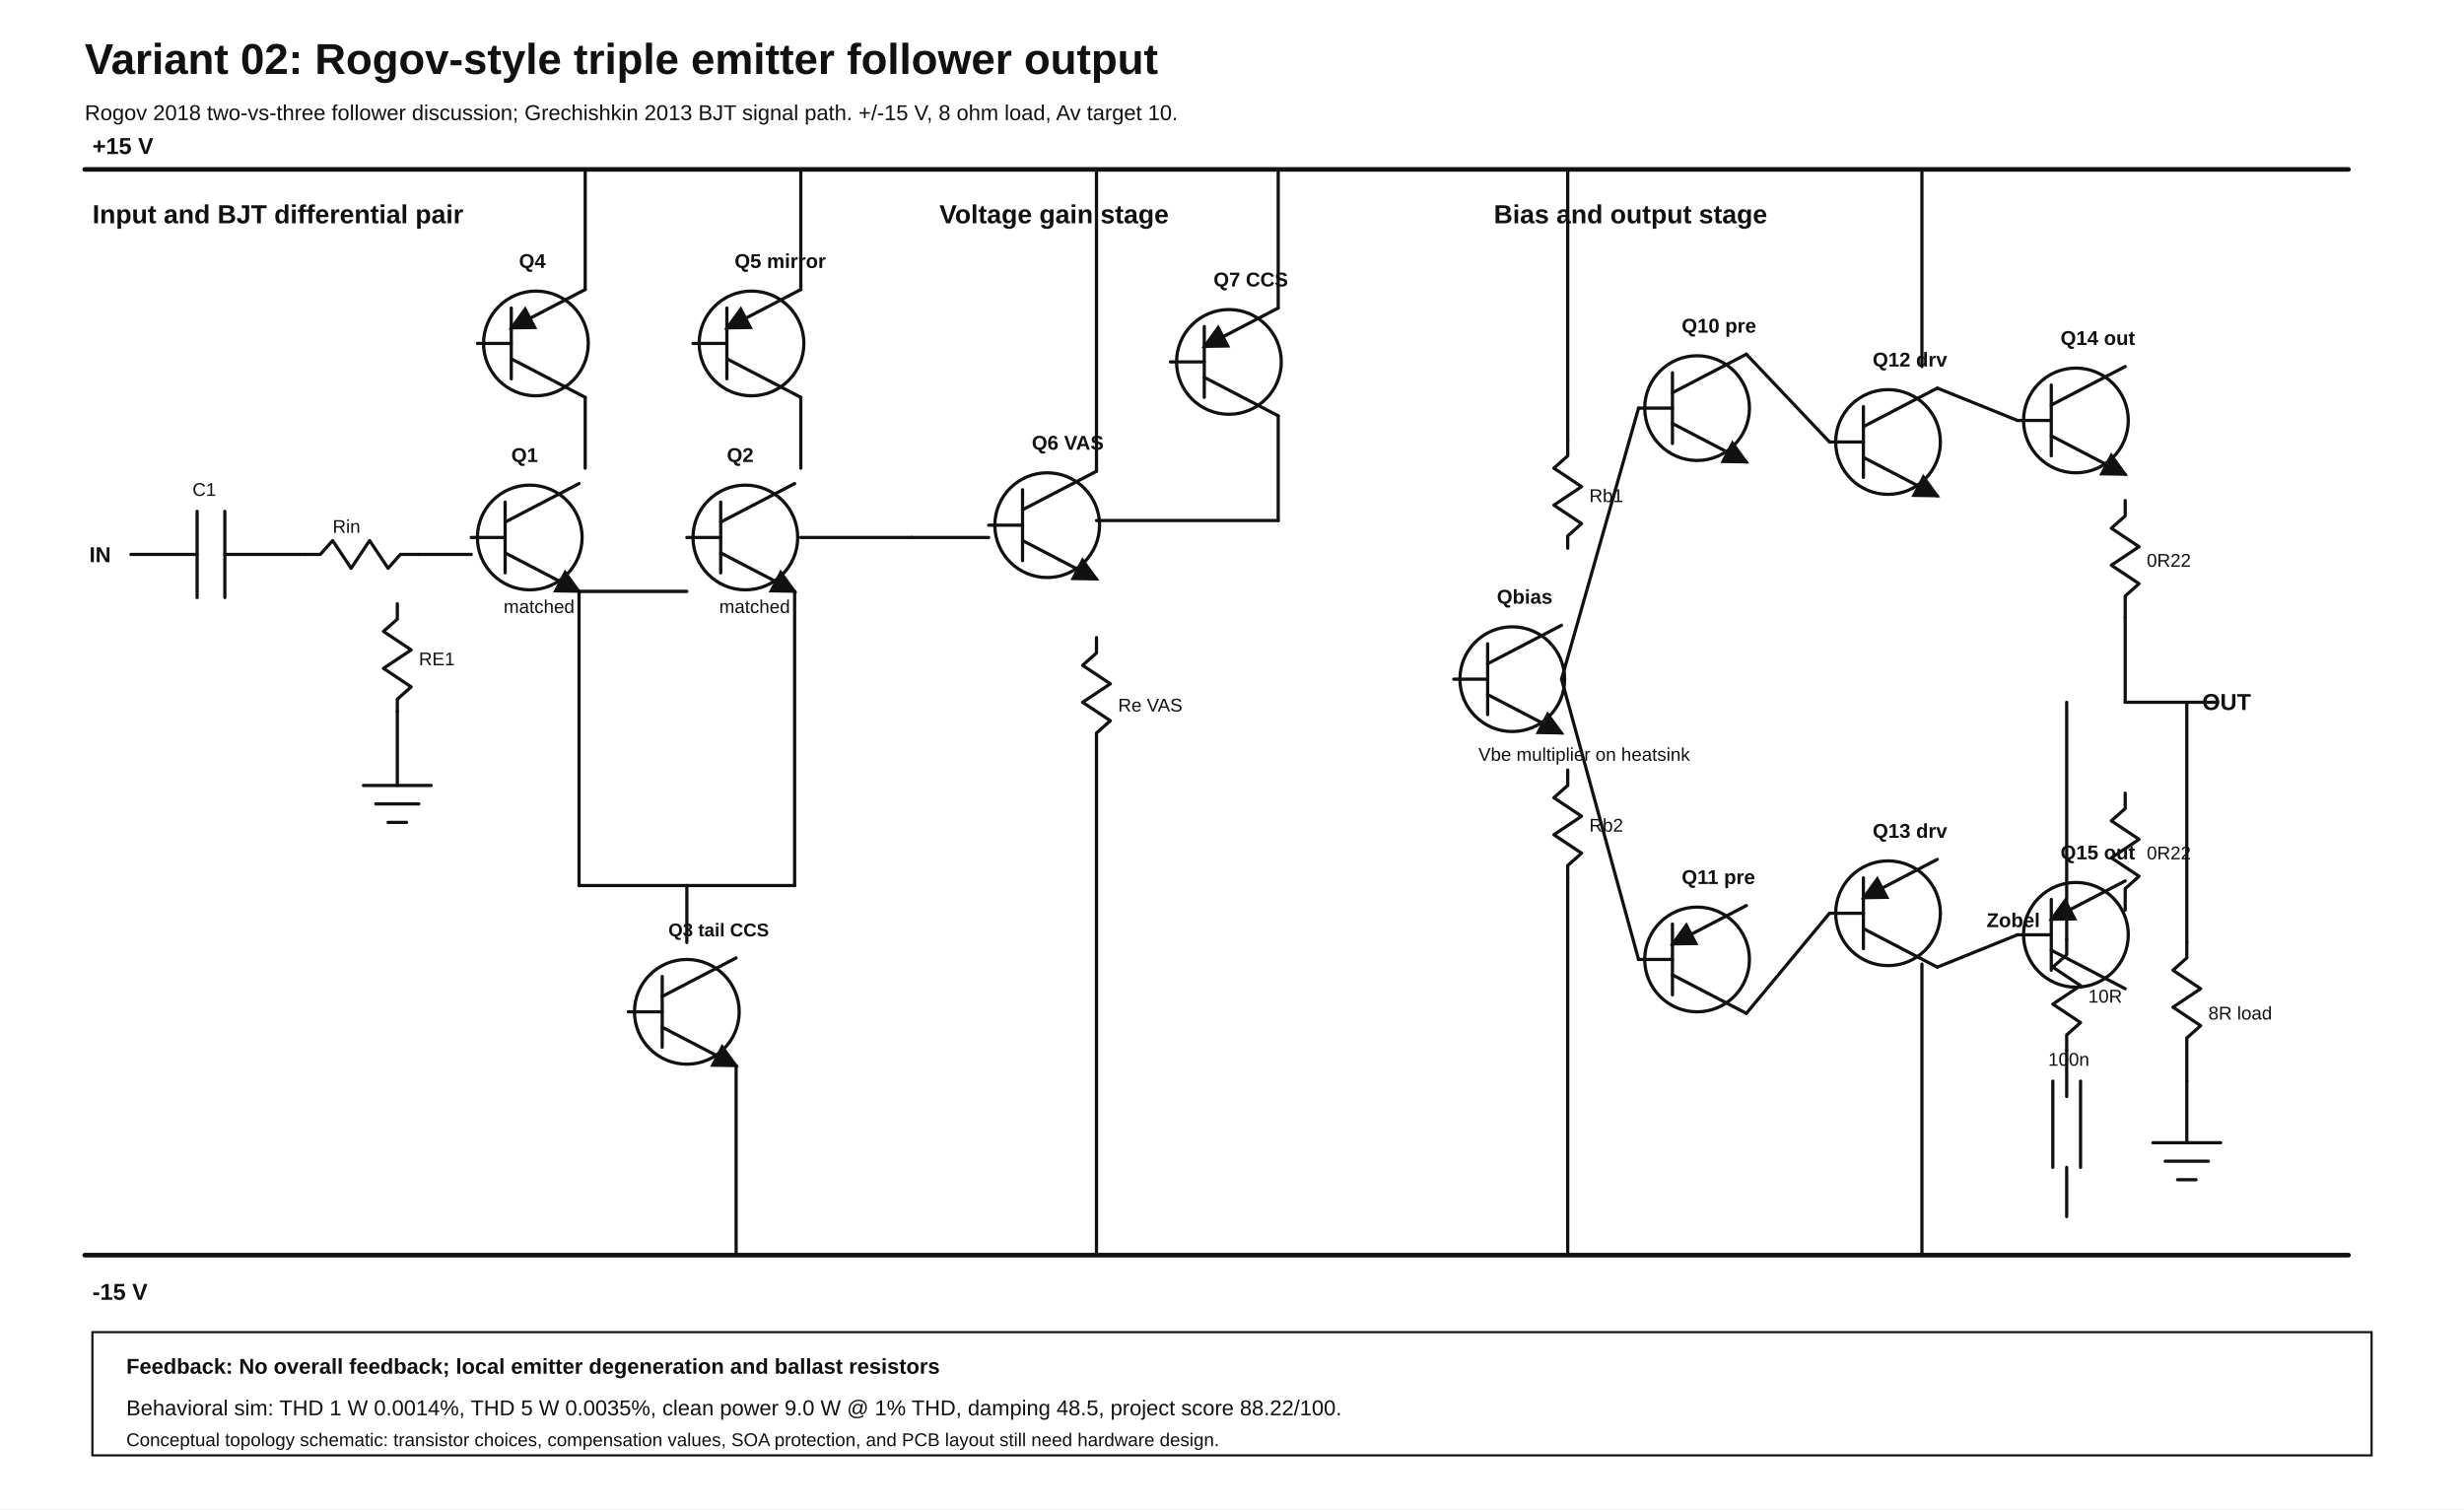
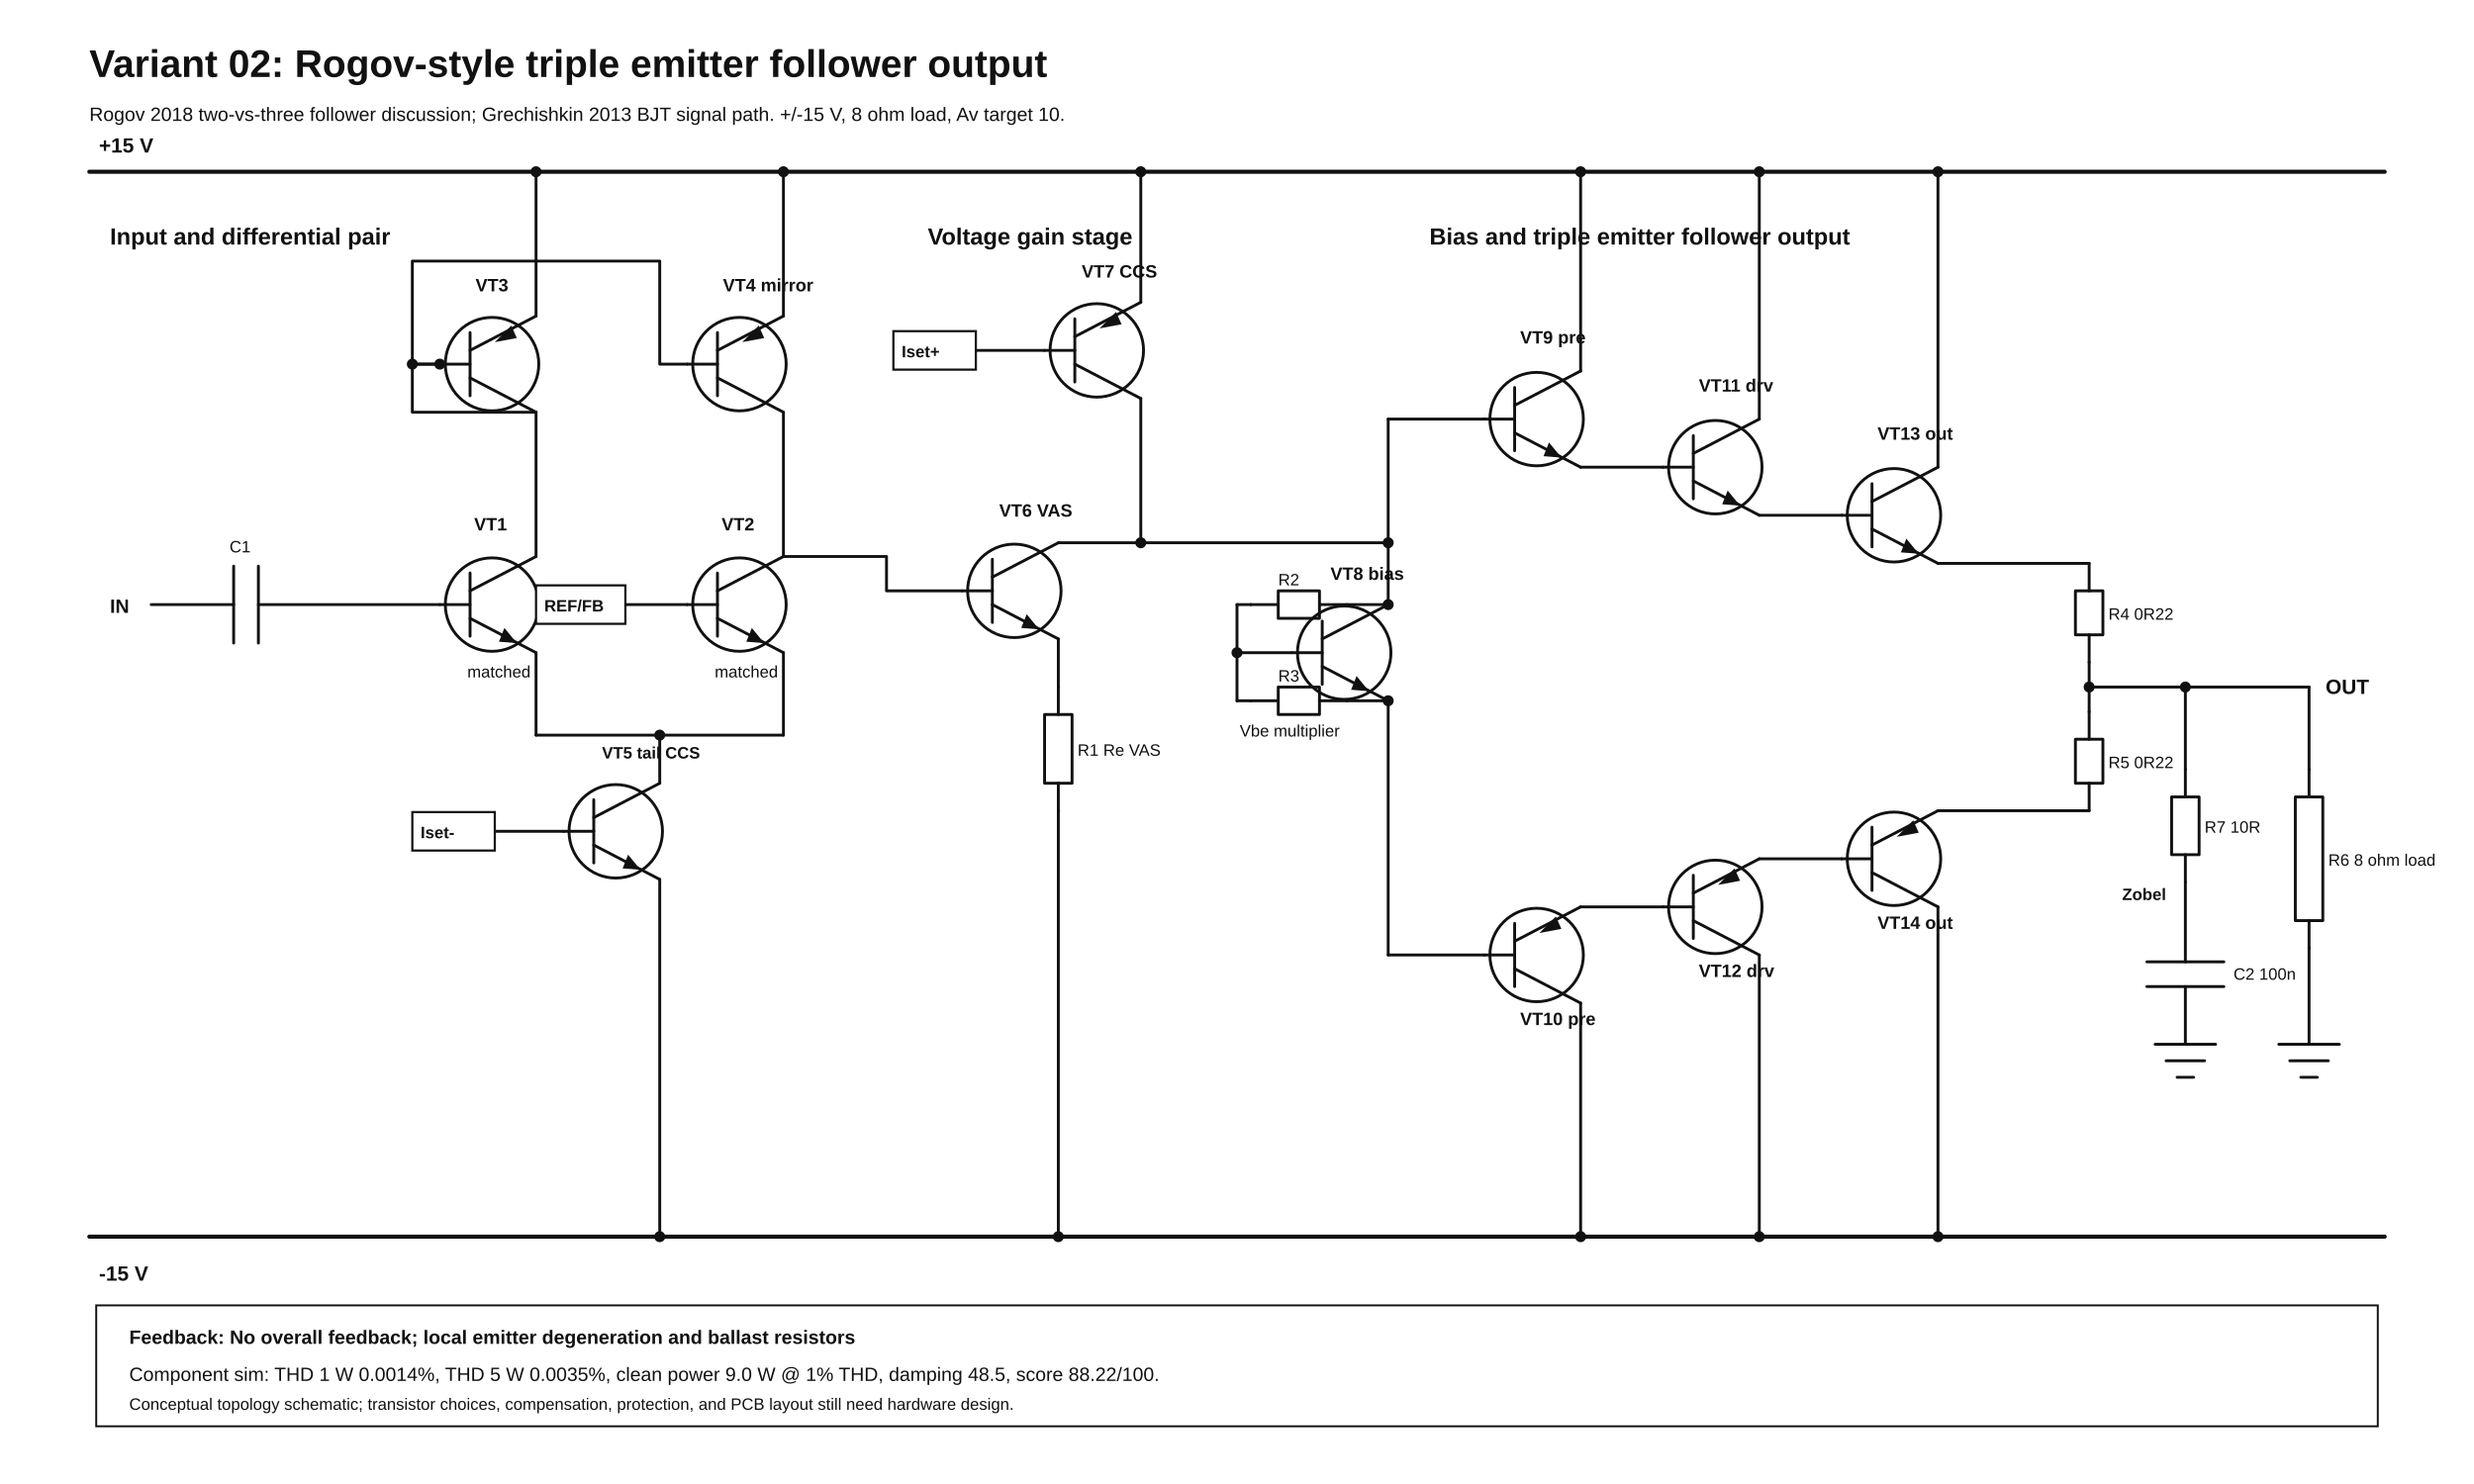
- <svg xmlns="http://www.w3.org/2000/svg" width="1600" height="980" viewBox="0 0 1600 980">
+ <svg xmlns="http://www.w3.org/2000/svg" width="1800" height="1080" viewBox="0 0 1800 1080">
  <defs>
    <style>
    .wire { stroke:#111; stroke-width:2.1; fill:none; stroke-linecap:round; stroke-linejoin:round; }
    .thin { stroke:#111; stroke-width:1.35; fill:none; stroke-linecap:round; stroke-linejoin:round; }
    .rail { stroke:#111; stroke-width:3; fill:none; stroke-linecap:round; }
    .dash { stroke:#111; stroke-width:1.9; fill:none; stroke-linecap:round; stroke-linejoin:round; stroke-dasharray:8 7; }
    .sym { stroke:#111; stroke-width:2.1; fill:none; stroke-linecap:round; stroke-linejoin:round; }
    .dot { fill:#111; }
    .panel { fill:#fff; stroke:#111; stroke-width:1.4; }
  </style>
-     <marker id="arrow" markerWidth="8" markerHeight="8" refX="7" refY="4" orient="auto">
-       <path d="M0,0 L8,4 L0,8 z" fill="#111" />
-     </marker>
    <g id="npn">
      <circle cx="38" cy="45" r="34" class="sym" />
      <line x1="0" y1="45" x2="22" y2="45" class="sym" />
      <line x1="22" y1="22" x2="22" y2="68" class="sym" />
      <line x1="22" y1="35" x2="70" y2="10" class="sym" />
-       <line x1="22" y1="55" x2="70" y2="80" class="sym" marker-end="url(#arrow)" />
+       <line x1="22" y1="55" x2="70" y2="80" class="sym" />
+       <polygon points="56,73 43,72 47,62" fill="#111" />
    </g>
    <g id="pnp">
      <circle cx="38" cy="45" r="34" class="sym" />
      <line x1="0" y1="45" x2="22" y2="45" class="sym" />
      <line x1="22" y1="22" x2="22" y2="68" class="sym" />
      <line x1="22" y1="55" x2="70" y2="80" class="sym" />
-       <line x1="70" y1="10" x2="22" y2="35" class="sym" marker-end="url(#arrow)" />
+       <line x1="70" y1="10" x2="22" y2="35" class="sym" />
+       <polygon points="40,29 56,26 52,17" fill="#111" />
    </g>
    <g id="ground">
      <line x1="0" y1="0" x2="44" y2="0" class="wire" />
      <line x1="8" y1="12" x2="36" y2="12" class="wire" />
      <line x1="16" y1="24" x2="28" y2="24" class="wire" />
    </g>
  </defs>
  <rect width="100%" height="100%" fill="#fff" />
-   <text x="55" y="48" font-family="Arial, Helvetica, sans-serif" font-size="28" font-weight="700" fill="#111">Variant 02: Rogov-style triple emitter follower output</text>
-   <text x="55" y="78" font-family="Arial, Helvetica, sans-serif" font-size="14" font-weight="400" fill="#111">Rogov 2018 two-vs-three follower discussion; Grechishkin 2013 BJT signal path. +/-15 V, 8 ohm load, Av target 10.</text>
-   <line x1="55" y1="110" x2="1525" y2="110" class="rail" />
-   <line x1="55" y1="815" x2="1525" y2="815" class="rail" />
-   <text x="60" y="100" font-family="Arial, Helvetica, sans-serif" font-size="15" font-weight="700" fill="#111">+15 V</text>
-   <text x="60" y="844" font-family="Arial, Helvetica, sans-serif" font-size="15" font-weight="700" fill="#111">-15 V</text>
-   <text x="60" y="145" font-family="Arial, Helvetica, sans-serif" font-size="17" font-weight="700" fill="#111">Input and BJT differential pair</text>
-   <text x="58" y="365" font-family="Arial, Helvetica, sans-serif" font-size="14" font-weight="700" fill="#111">IN</text>
-   <line x1="85" y1="360" x2="128" y2="360" class="wire" />
-   <line x1="128" y1="332" x2="128" y2="388" class="wire" />
-   <line x1="146" y1="332" x2="146" y2="388" class="wire" />
-   <text x="125" y="322" font-family="Arial, Helvetica, sans-serif" font-size="12" font-weight="400" fill="#111">C1</text>
-   <line x1="146" y1="360" x2="198" y2="360" class="wire" />
-   <polyline points="198,360 208,360 216,351 228,369 240,351 252,369 260,360 272,360" class="wire" />
-   <text x="216" y="346" font-family="Arial, Helvetica, sans-serif" font-size="12" font-weight="400" fill="#111">Rin</text>
-   <line x1="272" y1="360" x2="306" y2="360" class="wire" />
-   <use href="#npn" transform="translate(306,304)" />
-   <use href="#npn" transform="translate(446,304)" />
-   <text x="332" y="300" font-family="Arial, Helvetica, sans-serif" font-size="13" font-weight="700" fill="#111">Q1</text>
-   <text x="472" y="300" font-family="Arial, Helvetica, sans-serif" font-size="13" font-weight="700" fill="#111">Q2</text>
-   <text x="327" y="398" font-family="Arial, Helvetica, sans-serif" font-size="12" font-weight="400" fill="#111">matched</text>
-   <text x="467" y="398" font-family="Arial, Helvetica, sans-serif" font-size="12" font-weight="400" fill="#111">matched</text>
-   <line x1="376" y1="384" x2="446" y2="384" class="wire" />
-   <line x1="376" y1="384" x2="376" y2="575" class="wire" />
-   <line x1="516" y1="384" x2="516" y2="575" class="wire" />
-   <line x1="376" y1="575" x2="516" y2="575" class="wire" />
-   <use href="#npn" transform="translate(408,612)" />
-   <text x="434" y="608" font-family="Arial, Helvetica, sans-serif" font-size="12" font-weight="700" fill="#111">Q3 tail CCS</text>
-   <line x1="446" y1="575" x2="446" y2="612" class="wire" />
-   <line x1="478" y1="692" x2="478" y2="815" class="wire" />
-   <use href="#pnp" transform="translate(310,178)" />
-   <use href="#pnp" transform="translate(450,178)" />
-   <text x="337" y="174" font-family="Arial, Helvetica, sans-serif" font-size="13" font-weight="700" fill="#111">Q4</text>
-   <text x="477" y="174" font-family="Arial, Helvetica, sans-serif" font-size="13" font-weight="700" fill="#111">Q5 mirror</text>
-   <line x1="380" y1="188" x2="380" y2="110" class="wire" />
-   <line x1="520" y1="188" x2="520" y2="110" class="wire" />
-   <line x1="380" y1="258" x2="380" y2="304" class="wire" />
-   <line x1="520" y1="258" x2="520" y2="304" class="wire" />
-   <line x1="520" y1="349" x2="592" y2="349" class="wire" />
-   <polyline points="258,392 258,402 249,410 267,422 249,434 267,446 258,454 258,462" class="wire" />
-   <text x="272" y="432" font-family="Arial, Helvetica, sans-serif" font-size="12" font-weight="400" fill="#111">RE1</text>
-   <line x1="258" y1="462" x2="258" y2="510" class="wire" />
-   <use href="#ground" transform="translate(236,510)" />
-   <text x="610" y="145" font-family="Arial, Helvetica, sans-serif" font-size="17" font-weight="700" fill="#111">Voltage gain stage</text>
-   <use href="#npn" transform="translate(642,296)" />
-   <text x="670" y="292" font-family="Arial, Helvetica, sans-serif" font-size="13" font-weight="700" fill="#111">Q6 VAS</text>
-   <line x1="592" y1="349" x2="642" y2="349" class="wire" />
-   <line x1="712" y1="306" x2="712" y2="110" class="wire" />
-   <polyline points="712,414 712,424 703,432 721,444 703,456 721,468 712,476 712,500" class="wire" />
-   <text x="726" y="462" font-family="Arial, Helvetica, sans-serif" font-size="12" font-weight="400" fill="#111">Re VAS</text>
-   <line x1="712" y1="500" x2="712" y2="815" class="wire" />
-   <use href="#pnp" transform="translate(760,190)" />
-   <text x="788" y="186" font-family="Arial, Helvetica, sans-serif" font-size="13" font-weight="700" fill="#111">Q7 CCS</text>
-   <line x1="830" y1="200" x2="830" y2="110" class="wire" />
-   <line x1="830" y1="270" x2="830" y2="338" class="wire" />
-   <line x1="712" y1="338" x2="830" y2="338" class="wire" />
-   <text x="970" y="145" font-family="Arial, Helvetica, sans-serif" font-size="17" font-weight="700" fill="#111">Bias and output stage</text>
-   <use href="#npn" transform="translate(944,396)" />
-   <text x="972" y="392" font-family="Arial, Helvetica, sans-serif" font-size="13" font-weight="700" fill="#111">Qbias</text>
-   <text x="960" y="494" font-family="Arial, Helvetica, sans-serif" font-size="12" font-weight="400" fill="#111">Vbe multiplier on heatsink</text>
-   <polyline points="1018,286 1018,296 1009,304 1027,316 1009,328 1027,340 1018,348 1018,356" class="wire" />
-   <text x="1032" y="326" font-family="Arial, Helvetica, sans-serif" font-size="12" font-weight="400" fill="#111">Rb1</text>
-   <polyline points="1018,500 1018,510 1009,518 1027,530 1009,542 1027,554 1018,562 1018,570" class="wire" />
-   <text x="1032" y="540" font-family="Arial, Helvetica, sans-serif" font-size="12" font-weight="400" fill="#111">Rb2</text>
-   <line x1="1018" y1="286" x2="1018" y2="110" class="wire" />
-   <line x1="1018" y1="570" x2="1018" y2="815" class="wire" />
-   <use href="#npn" transform="translate(1064,220)" />
-   <use href="#pnp" transform="translate(1064,578)" />
-   <use href="#npn" transform="translate(1188,242)" />
-   <use href="#pnp" transform="translate(1188,548)" />
-   <use href="#npn" transform="translate(1310,228)" />
-   <use href="#pnp" transform="translate(1310,562)" />
-   <text x="1092" y="216" font-family="Arial, Helvetica, sans-serif" font-size="13" font-weight="700" fill="#111">Q10 pre</text>
-   <text x="1092" y="574" font-family="Arial, Helvetica, sans-serif" font-size="13" font-weight="700" fill="#111">Q11 pre</text>
-   <text x="1216" y="238" font-family="Arial, Helvetica, sans-serif" font-size="13" font-weight="700" fill="#111">Q12 drv</text>
-   <text x="1216" y="544" font-family="Arial, Helvetica, sans-serif" font-size="13" font-weight="700" fill="#111">Q13 drv</text>
-   <text x="1338" y="224" font-family="Arial, Helvetica, sans-serif" font-size="13" font-weight="700" fill="#111">Q14 out</text>
-   <text x="1338" y="558" font-family="Arial, Helvetica, sans-serif" font-size="13" font-weight="700" fill="#111">Q15 out</text>
-   <line x1="1014" y1="441" x2="1064" y2="265" class="wire" />
-   <line x1="1014" y1="441" x2="1064" y2="623" class="wire" />
-   <line x1="1134" y1="230" x2="1188" y2="287" class="wire" />
-   <line x1="1134" y1="658" x2="1188" y2="593" class="wire" />
-   <line x1="1258" y1="252" x2="1310" y2="273" class="wire" />
-   <line x1="1258" y1="628" x2="1310" y2="607" class="wire" />
-   <polyline points="1380,325 1380,335 1371,343 1389,355 1371,367 1389,379 1380,387 1380,401" class="wire" />
-   <text x="1394" y="368" font-family="Arial, Helvetica, sans-serif" font-size="12" font-weight="400" fill="#111">0R22</text>
-   <polyline points="1380,515 1380,525 1371,533 1389,545 1371,557 1389,569 1380,577 1380,591" class="wire" />
-   <text x="1394" y="558" font-family="Arial, Helvetica, sans-serif" font-size="12" font-weight="400" fill="#111">0R22</text>
-   <line x1="1380" y1="401" x2="1380" y2="456" class="wire" />
-   <line x1="1380" y1="456" x2="1440" y2="456" class="wire" />
-   <text x="1430" y="461" font-family="Arial, Helvetica, sans-serif" font-size="15" font-weight="700" fill="#111">OUT</text>
-   <line x1="1420" y1="456" x2="1420" y2="612" class="wire" />
-   <polyline points="1420,612 1420,622 1411,630 1429,642 1411,654 1429,666 1420,674 1420,702" class="wire" />
-   <text x="1434" y="662" font-family="Arial, Helvetica, sans-serif" font-size="12" font-weight="400" fill="#111">8R load</text>
-   <line x1="1420" y1="702" x2="1420" y2="742" class="wire" />
-   <use href="#ground" transform="translate(1398,742)" />
-   <line x1="1342" y1="456" x2="1342" y2="610" class="wire" />
-   <polyline points="1342,610 1342,620 1333,628 1351,640 1333,652 1351,664 1342,672 1342,682" class="wire" />
-   <text x="1356" y="651" font-family="Arial, Helvetica, sans-serif" font-size="12" font-weight="400" fill="#111">10R</text>
-   <line x1="1342" y1="682" x2="1342" y2="712" class="wire" />
-   <line x1="1333" y1="702" x2="1333" y2="758" class="wire" />
-   <line x1="1351" y1="702" x2="1351" y2="758" class="wire" />
-   <text x="1330" y="692" font-family="Arial, Helvetica, sans-serif" font-size="12" font-weight="400" fill="#111">100n</text>
-   <line x1="1342" y1="758" x2="1342" y2="790" class="wire" />
-   <text x="1290" y="602" font-family="Arial, Helvetica, sans-serif" font-size="13" font-weight="700" fill="#111">Zobel</text>
-   <line x1="1248" y1="238" x2="1248" y2="110" class="wire" />
-   <line x1="1248" y1="626" x2="1248" y2="815" class="wire" />
-   <rect x="60" y="865" width="1480" height="80" class="panel" />
-   <text x="82" y="892" font-family="Arial, Helvetica, sans-serif" font-size="14" font-weight="700" fill="#111">Feedback: No overall feedback; local emitter degeneration and ballast resistors</text>
-   <text x="82" y="919" font-family="Arial, Helvetica, sans-serif" font-size="14" font-weight="400" fill="#111">Behavioral sim: THD 1 W 0.0014%, THD 5 W 0.0035%, clean power 9.0 W @ 1% THD, damping 48.5, project score 88.22/100.</text>
-   <text x="82" y="939" font-family="Arial, Helvetica, sans-serif" font-size="12" font-weight="400" fill="#111">Conceptual topology schematic: transistor choices, compensation values, SOA protection, and PCB layout still need hardware design.</text>
+   <text x="65" y="56" font-family="Arial, Helvetica, sans-serif" font-size="28" font-weight="700" fill="#111">Variant 02: Rogov-style triple emitter follower output</text>
+   <text x="65" y="88" font-family="Arial, Helvetica, sans-serif" font-size="14" font-weight="400" fill="#111">Rogov 2018 two-vs-three follower discussion; Grechishkin 2013 BJT signal path. +/-15 V, 8 ohm load, Av target 10.</text>
+   <line x1="65" y1="125" x2="1735" y2="125" class="rail" />
+   <line x1="65" y1="900" x2="1735" y2="900" class="rail" />
+   <text x="72" y="111" font-family="Arial, Helvetica, sans-serif" font-size="15" font-weight="700" fill="#111">+15 V</text>
+   <text x="72" y="932" font-family="Arial, Helvetica, sans-serif" font-size="15" font-weight="700" fill="#111">-15 V</text>
+   <text x="80" y="178" font-family="Arial, Helvetica, sans-serif" font-size="17" font-weight="700" fill="#111">Input and differential pair</text>
+   <text x="675" y="178" font-family="Arial, Helvetica, sans-serif" font-size="17" font-weight="700" fill="#111">Voltage gain stage</text>
+   <text x="1040" y="178" font-family="Arial, Helvetica, sans-serif" font-size="17" font-weight="700" fill="#111">Bias and triple emitter follower output</text>
+   <text x="80" y="446" font-family="Arial, Helvetica, sans-serif" font-size="14" font-weight="700" fill="#111">IN</text>
+   <line x1="110" y1="440" x2="170" y2="440" class="wire" />
+   <line x1="170" y1="412" x2="170" y2="468" class="wire" />
+   <line x1="188" y1="412" x2="188" y2="468" class="wire" />
+   <text x="167" y="402" font-family="Arial, Helvetica, sans-serif" font-size="12" font-weight="400" fill="#111">C1</text>
+   <line x1="188" y1="440" x2="320" y2="440" class="wire" />
+   <use href="#npn" transform="translate(320,395)" />
+   <use href="#npn" transform="translate(500,395)" />
+   <text x="345" y="386" font-family="Arial, Helvetica, sans-serif" font-size="13" font-weight="700" fill="#111">VT1</text>
+   <text x="525" y="386" font-family="Arial, Helvetica, sans-serif" font-size="13" font-weight="700" fill="#111">VT2</text>
+   <text x="340" y="493" font-family="Arial, Helvetica, sans-serif" font-size="12" font-weight="400" fill="#111">matched</text>
+   <text x="520" y="493" font-family="Arial, Helvetica, sans-serif" font-size="12" font-weight="400" fill="#111">matched</text>
+   <line x1="390" y1="475" x2="390" y2="535" class="wire" />
+   <line x1="570" y1="475" x2="570" y2="535" class="wire" />
+   <line x1="390" y1="535" x2="480" y2="535" class="wire" />
+   <line x1="480" y1="535" x2="570" y2="535" class="wire" />
+   <circle cx="480" cy="535" r="4" class="dot" />
+   <use href="#npn" transform="translate(410,560)" />
+   <text x="438" y="552" font-family="Arial, Helvetica, sans-serif" font-size="12" font-weight="700" fill="#111">VT5 tail CCS</text>
+   <line x1="480" y1="535" x2="480" y2="570" class="wire" />
+   <line x1="480" y1="640" x2="480" y2="900" class="wire" />
+   <circle cx="480" cy="900" r="4" class="dot" />
+   <use href="#pnp" transform="translate(320,220)" />
+   <use href="#pnp" transform="translate(500,220)" />
+   <text x="346" y="212" font-family="Arial, Helvetica, sans-serif" font-size="13" font-weight="700" fill="#111">VT3</text>
+   <text x="526" y="212" font-family="Arial, Helvetica, sans-serif" font-size="13" font-weight="700" fill="#111">VT4 mirror</text>
+   <line x1="390" y1="125" x2="390" y2="230" class="wire" />
+   <circle cx="390" cy="125" r="4" class="dot" />
+   <line x1="570" y1="125" x2="570" y2="230" class="wire" />
+   <circle cx="570" cy="125" r="4" class="dot" />
+   <line x1="390" y1="300" x2="390" y2="405" class="wire" />
+   <line x1="570" y1="300" x2="570" y2="405" class="wire" />
+   <polyline points="390,300 300,300 300,265 320,265" class="wire" />
+   <polyline points="320,265 300,265 300,190 480,190 480,265 500,265" class="wire" />
+   <circle cx="320" cy="265" r="4" class="dot" />
+   <circle cx="300" cy="265" r="4" class="dot" />
+   <line x1="500" y1="440" x2="455" y2="440" class="wire" />
+   <rect x="390" y="426" width="65" height="28" fill="#fff" stroke="#111" stroke-width="1.6" />
+   <text x="396" y="445" font-family="Arial, Helvetica, sans-serif" font-size="12" font-weight="700" fill="#111">REF/FB</text>
+   <line x1="410" y1="605" x2="360" y2="605" class="wire" />
+   <rect x="300" y="591" width="60" height="28" fill="#fff" stroke="#111" stroke-width="1.6" />
+   <text x="306" y="610" font-family="Arial, Helvetica, sans-serif" font-size="12" font-weight="700" fill="#111">Iset-</text>
+   <use href="#npn" transform="translate(700,385)" />
+   <text x="727" y="376" font-family="Arial, Helvetica, sans-serif" font-size="13" font-weight="700" fill="#111">VT6 VAS</text>
+   <polyline points="570,405 645,405 645,430 700,430" class="wire" />
+   <use href="#pnp" transform="translate(760,210)" />
+   <text x="787" y="202" font-family="Arial, Helvetica, sans-serif" font-size="13" font-weight="700" fill="#111">VT7 CCS</text>
+   <line x1="830" y1="125" x2="830" y2="220" class="wire" />
+   <circle cx="830" cy="125" r="4" class="dot" />
+   <line x1="760" y1="255" x2="710" y2="255" class="wire" />
+   <rect x="650" y="241" width="60" height="28" fill="#fff" stroke="#111" stroke-width="1.6" />
+   <text x="656" y="260" font-family="Arial, Helvetica, sans-serif" font-size="12" font-weight="700" fill="#111">Iset+</text>
+   <line x1="830" y1="290" x2="830" y2="395" class="wire" />
+   <line x1="770" y1="395" x2="1010" y2="395" class="wire" />
+   <circle cx="830" cy="395" r="4" class="dot" />
+   <circle cx="1010" cy="395" r="4" class="dot" />
+   <line x1="770" y1="465" x2="770" y2="500" class="wire" />
+   <line x1="770" y1="500" x2="770" y2="520" class="wire" />
+   <rect x="760" y="520" width="20" height="50" class="sym" />
+   <line x1="770" y1="570" x2="770" y2="590" class="wire" />
+   <text x="784" y="550" font-family="Arial, Helvetica, sans-serif" font-size="12" font-weight="400" fill="#111">R1 Re VAS</text>
+   <line x1="770" y1="590" x2="770" y2="900" class="wire" />
+   <circle cx="770" cy="900" r="4" class="dot" />
+   <line x1="1010" y1="305" x2="1080" y2="305" class="wire" />
+   <line x1="1010" y1="695" x2="1080" y2="695" class="wire" />
+   <line x1="1010" y1="305" x2="1010" y2="440" class="wire" />
+   <use href="#npn" transform="translate(940,430)" />
+   <text x="968" y="422" font-family="Arial, Helvetica, sans-serif" font-size="13" font-weight="700" fill="#111">VT8 bias</text>
+   <line x1="940" y1="475" x2="900" y2="475" class="wire" />
+   <circle cx="900" cy="475" r="4" class="dot" />
+   <line x1="900" y1="475" x2="900" y2="440" class="wire" />
+   <line x1="900" y1="440" x2="910" y2="440" class="wire" />
+   <line x1="910" y1="440" x2="930" y2="440" class="wire" />
+   <rect x="930" y="430" width="30" height="20" class="sym" />
+   <line x1="960" y1="440" x2="980" y2="440" class="wire" />
+   <text x="930" y="426" font-family="Arial, Helvetica, sans-serif" font-size="12" font-weight="400" fill="#111">R2</text>
+   <line x1="980" y1="440" x2="1010" y2="440" class="wire" />
+   <circle cx="1010" cy="440" r="4" class="dot" />
+   <line x1="900" y1="475" x2="900" y2="510" class="wire" />
+   <line x1="900" y1="510" x2="910" y2="510" class="wire" />
+   <line x1="910" y1="510" x2="930" y2="510" class="wire" />
+   <rect x="930" y="500" width="30" height="20" class="sym" />
+   <line x1="960" y1="510" x2="980" y2="510" class="wire" />
+   <text x="930" y="496" font-family="Arial, Helvetica, sans-serif" font-size="12" font-weight="400" fill="#111">R3</text>
+   <line x1="980" y1="510" x2="1010" y2="510" class="wire" />
+   <circle cx="1010" cy="510" r="4" class="dot" />
+   <line x1="1010" y1="510" x2="1010" y2="695" class="wire" />
+   <text x="902" y="536" font-family="Arial, Helvetica, sans-serif" font-size="12" font-weight="400" fill="#111">Vbe multiplier</text>
+   <use href="#npn" transform="translate(1080,260)" />
+   <use href="#npn" transform="translate(1210,295)" />
+   <use href="#npn" transform="translate(1340,330)" />
+   <text x="1106" y="250" font-family="Arial, Helvetica, sans-serif" font-size="13" font-weight="700" fill="#111">VT9 pre</text>
+   <text x="1236" y="285" font-family="Arial, Helvetica, sans-serif" font-size="13" font-weight="700" fill="#111">VT11 drv</text>
+   <text x="1366" y="320" font-family="Arial, Helvetica, sans-serif" font-size="13" font-weight="700" fill="#111">VT13 out</text>
+   <line x1="1150" y1="125" x2="1150" y2="270" class="wire" />
+   <circle cx="1150" cy="125" r="4" class="dot" />
+   <line x1="1280" y1="125" x2="1280" y2="305" class="wire" />
+   <circle cx="1280" cy="125" r="4" class="dot" />
+   <line x1="1410" y1="125" x2="1410" y2="340" class="wire" />
+   <circle cx="1410" cy="125" r="4" class="dot" />
+   <line x1="1150" y1="340" x2="1210" y2="340" class="wire" />
+   <line x1="1280" y1="375" x2="1340" y2="375" class="wire" />
+   <line x1="1410" y1="410" x2="1520" y2="410" class="wire" />
+   <line x1="1520" y1="410" x2="1520" y2="430" class="wire" />
+   <rect x="1510" y="430" width="20" height="32" class="sym" />
+   <line x1="1520" y1="462" x2="1520" y2="482" class="wire" />
+   <text x="1534" y="451" font-family="Arial, Helvetica, sans-serif" font-size="12" font-weight="400" fill="#111">R4 0R22</text>
+   <line x1="1520" y1="482" x2="1520" y2="500" class="wire" />
+   <use href="#pnp" transform="translate(1080,650)" />
+   <use href="#pnp" transform="translate(1210,615)" />
+   <use href="#pnp" transform="translate(1340,580)" />
+   <text x="1106" y="746" font-family="Arial, Helvetica, sans-serif" font-size="13" font-weight="700" fill="#111">VT10 pre</text>
+   <text x="1236" y="711" font-family="Arial, Helvetica, sans-serif" font-size="13" font-weight="700" fill="#111">VT12 drv</text>
+   <text x="1366" y="676" font-family="Arial, Helvetica, sans-serif" font-size="13" font-weight="700" fill="#111">VT14 out</text>
+   <line x1="1150" y1="730" x2="1150" y2="900" class="wire" />
+   <circle cx="1150" cy="900" r="4" class="dot" />
+   <line x1="1280" y1="695" x2="1280" y2="900" class="wire" />
+   <circle cx="1280" cy="900" r="4" class="dot" />
+   <line x1="1410" y1="660" x2="1410" y2="900" class="wire" />
+   <circle cx="1410" cy="900" r="4" class="dot" />
+   <line x1="1150" y1="660" x2="1210" y2="660" class="wire" />
+   <line x1="1280" y1="625" x2="1340" y2="625" class="wire" />
+   <line x1="1410" y1="590" x2="1520" y2="590" class="wire" />
+   <line x1="1520" y1="500" x2="1520" y2="518" class="wire" />
+   <line x1="1520" y1="518" x2="1520" y2="538" class="wire" />
+   <rect x="1510" y="538" width="20" height="32" class="sym" />
+   <line x1="1520" y1="570" x2="1520" y2="590" class="wire" />
+   <text x="1534" y="559" font-family="Arial, Helvetica, sans-serif" font-size="12" font-weight="400" fill="#111">R5 0R22</text>
+   <circle cx="1520" cy="500" r="4" class="dot" />
+   <line x1="1520" y1="500" x2="1680" y2="500" class="wire" />
+   <text x="1692" y="505" font-family="Arial, Helvetica, sans-serif" font-size="15" font-weight="700" fill="#111">OUT</text>
+   <line x1="1680" y1="500" x2="1680" y2="560" class="wire" />
+   <line x1="1680" y1="560" x2="1680" y2="580" class="wire" />
+   <rect x="1670" y="580" width="20" height="90" class="sym" />
+   <line x1="1680" y1="670" x2="1680" y2="690" class="wire" />
+   <text x="1694" y="630" font-family="Arial, Helvetica, sans-serif" font-size="12" font-weight="400" fill="#111">R6 8 ohm load</text>
+   <line x1="1680" y1="690" x2="1680" y2="760" class="wire" />
+   <use href="#ground" transform="translate(1658,760)" />
+   <line x1="1590" y1="500" x2="1590" y2="560" class="wire" />
+   <circle cx="1590" cy="500" r="4" class="dot" />
+   <line x1="1590" y1="560" x2="1590" y2="580" class="wire" />
+   <rect x="1580" y="580" width="20" height="42" class="sym" />
+   <line x1="1590" y1="622" x2="1590" y2="642" class="wire" />
+   <text x="1604" y="606" font-family="Arial, Helvetica, sans-serif" font-size="12" font-weight="400" fill="#111">R7 10R</text>
+   <line x1="1590" y1="642" x2="1590" y2="700" class="wire" />
+   <line x1="1562" y1="700" x2="1618" y2="700" class="wire" />
+   <line x1="1562" y1="718" x2="1618" y2="718" class="wire" />
+   <text x="1625" y="713" font-family="Arial, Helvetica, sans-serif" font-size="12" font-weight="400" fill="#111">C2 100n</text>
+   <line x1="1590" y1="718" x2="1590" y2="760" class="wire" />
+   <use href="#ground" transform="translate(1568,760)" />
+   <text x="1544" y="655" font-family="Arial, Helvetica, sans-serif" font-size="12" font-weight="700" fill="#111">Zobel</text>
+   <rect x="70" y="950" width="1660" height="88" class="panel" />
+   <text x="94" y="978" font-family="Arial, Helvetica, sans-serif" font-size="14" font-weight="700" fill="#111">Feedback: No overall feedback; local emitter degeneration and ballast resistors</text>
+   <text x="94" y="1005" font-family="Arial, Helvetica, sans-serif" font-size="14" font-weight="400" fill="#111">Component sim: THD 1 W 0.0014%, THD 5 W 0.0035%, clean power 9.0 W @ 1% THD, damping 48.5, score 88.22/100.</text>
+   <text x="94" y="1026" font-family="Arial, Helvetica, sans-serif" font-size="12" font-weight="400" fill="#111">Conceptual topology schematic; transistor choices, compensation, protection, and PCB layout still need hardware design.</text>
</svg>
